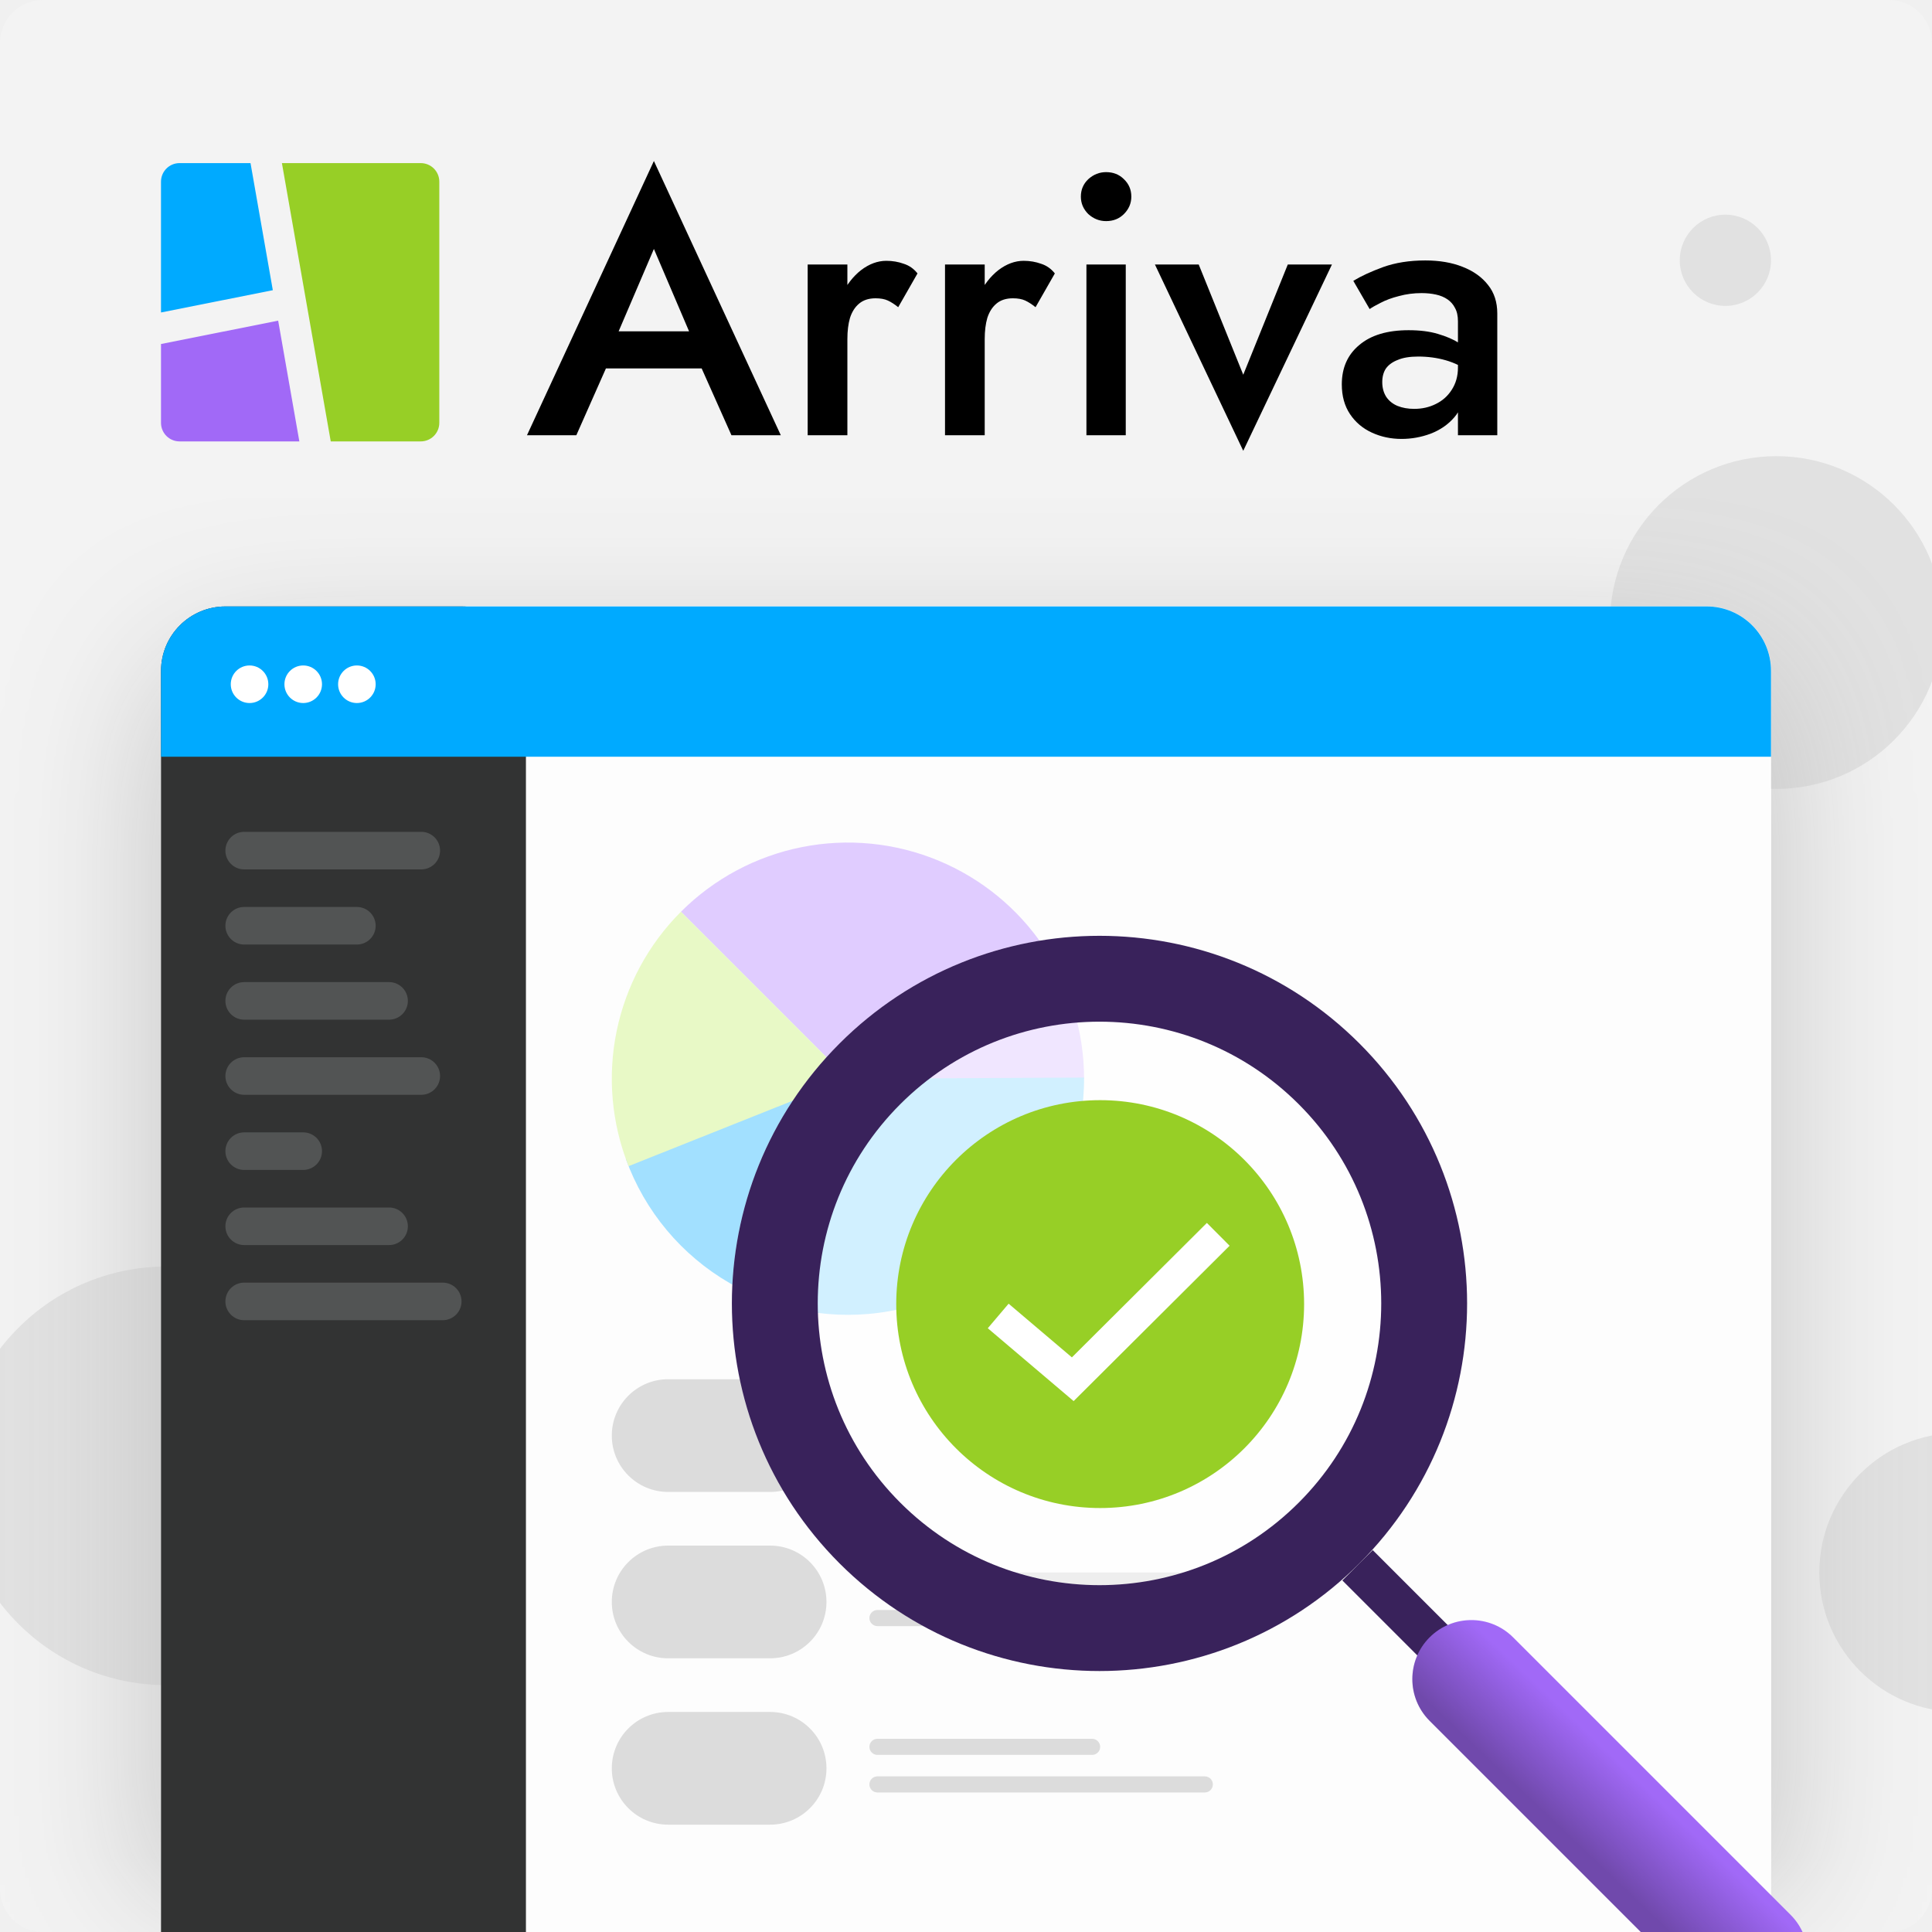
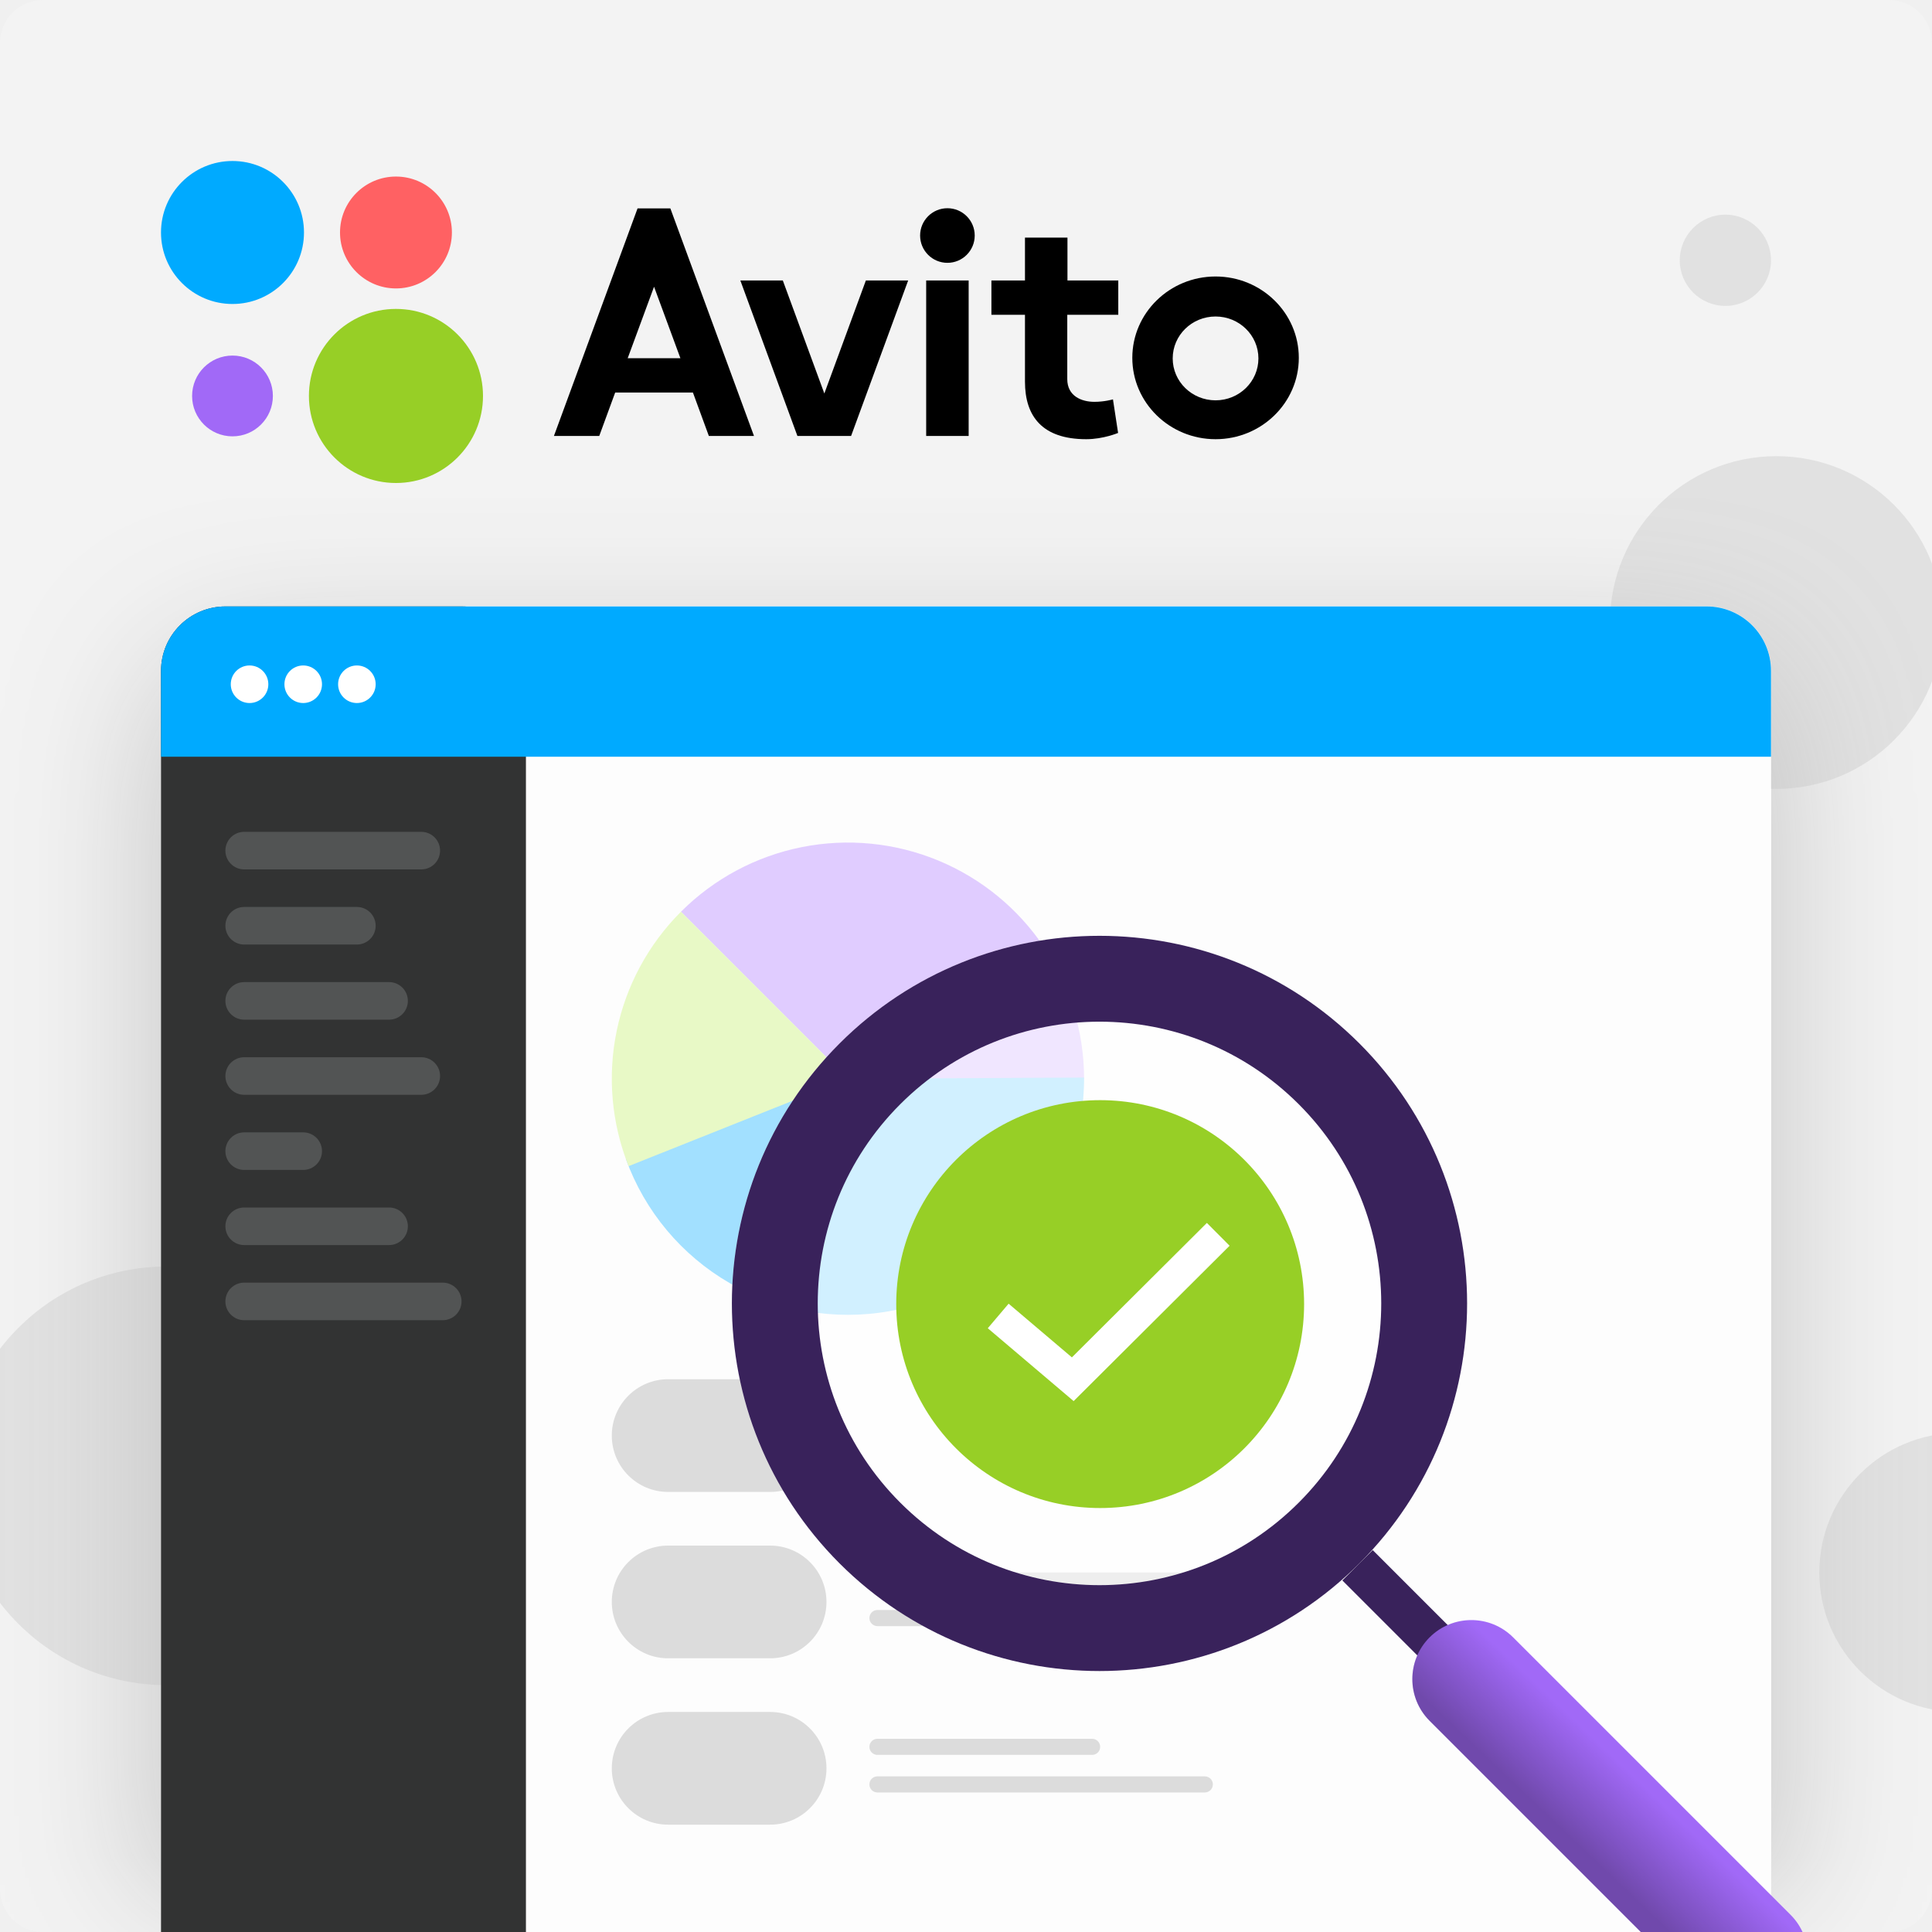
<svg xmlns="http://www.w3.org/2000/svg" width="360" height="360" viewBox="0 0 360 360" fill="none">
-   <g clip-path="url(#clip0_2662_75854)">
+   <g clip-path="url(#clip0_4164_1909)">
    <rect width="360" height="360" rx="8" fill="#F3F3F3" />
-     <path d="M33.457 30.392H46.681L50.836 54.074L30 58.224V33.849C30 31.94 31.548 30.392 33.457 30.392Z" fill="#00AAFF" />
-     <path d="M78.4 82.248H61.629L52.531 30.392H78.4C80.309 30.392 81.857 31.94 81.857 33.849V78.791C81.857 80.701 80.309 82.248 78.4 82.248Z" fill="#97CF26" />
-     <path d="M30 64.099V78.791C30 80.701 31.548 82.249 33.457 82.249H55.779L51.832 59.751L30 64.099Z" fill="#A169F7" />
-     <path d="M109.191 68.65H134.773L133.183 61.736H110.712L109.191 68.65ZM121.844 46.387L129.519 64.364L129.726 66.369L136.294 81.096H145.49L121.844 30L98.197 81.096H107.393L114.1 65.954L114.238 64.156L121.844 46.387Z" fill="black" />
-     <path d="M157.897 49.291H150.498V81.096H157.897V49.291ZM167.369 57.242L170.964 50.95C170.273 50.074 169.42 49.475 168.406 49.152C167.392 48.784 166.309 48.599 165.156 48.599C163.543 48.599 161.976 49.175 160.455 50.328C158.98 51.48 157.758 53.047 156.79 55.029C155.868 56.965 155.407 59.201 155.407 61.736L157.897 63.188C157.897 61.667 158.058 60.353 158.381 59.247C158.749 58.095 159.325 57.196 160.109 56.551C160.893 55.905 161.907 55.583 163.151 55.583C164.073 55.583 164.834 55.721 165.433 55.997C166.032 56.274 166.678 56.689 167.369 57.242Z" fill="black" />
-     <path d="M183.487 49.291H176.089V81.096H183.487V49.291ZM192.96 57.242L196.555 50.95C195.864 50.074 195.011 49.475 193.997 49.152C192.983 48.784 191.899 48.599 190.747 48.599C189.134 48.599 187.567 49.175 186.045 50.328C184.57 51.48 183.349 53.047 182.381 55.029C181.459 56.965 180.998 59.201 180.998 61.736L183.487 63.188C183.487 61.667 183.649 60.353 183.971 59.247C184.34 58.095 184.916 57.196 185.7 56.551C186.483 55.905 187.497 55.583 188.742 55.583C189.664 55.583 190.424 55.721 191.024 55.997C191.623 56.274 192.268 56.689 192.96 57.242Z" fill="black" />
-     <path d="M201.403 36.638C201.403 37.882 201.864 38.965 202.786 39.887C203.754 40.763 204.86 41.201 206.105 41.201C207.442 41.201 208.548 40.763 209.424 39.887C210.345 38.965 210.806 37.882 210.806 36.638C210.806 35.347 210.345 34.264 209.424 33.388C208.548 32.512 207.442 32.074 206.105 32.074C204.86 32.074 203.754 32.512 202.786 33.388C201.864 34.264 201.403 35.347 201.403 36.638ZM202.44 49.291V81.096H209.769V49.291H202.44Z" fill="black" />
-     <path d="M215.206 49.291L231.661 84L248.186 49.291H239.958L231.661 69.826L223.364 49.291H215.206Z" fill="black" />
-     <path d="M257.563 71.209C257.563 70.195 257.793 69.342 258.254 68.65C258.761 67.959 259.499 67.429 260.467 67.06C261.435 66.645 262.702 66.438 264.27 66.438C266.067 66.438 267.773 66.668 269.386 67.129C270.999 67.59 272.52 68.328 273.949 69.342V65.539C273.535 65.032 272.82 64.479 271.806 63.88C270.792 63.234 269.501 62.681 267.934 62.22C266.413 61.759 264.592 61.529 262.472 61.529C258.508 61.529 255.442 62.451 253.276 64.294C251.109 66.092 250.026 68.535 250.026 71.624C250.026 73.79 250.533 75.634 251.547 77.155C252.561 78.676 253.921 79.828 255.627 80.612C257.332 81.396 259.176 81.787 261.158 81.787C263.002 81.787 264.8 81.465 266.551 80.82C268.349 80.128 269.824 79.114 270.976 77.777C272.175 76.394 272.774 74.689 272.774 72.661L271.668 68.512C271.668 70.079 271.276 71.462 270.492 72.661C269.755 73.813 268.764 74.689 267.519 75.288C266.321 75.887 264.984 76.187 263.509 76.187C262.357 76.187 261.319 76.003 260.398 75.634C259.522 75.265 258.83 74.712 258.323 73.974C257.816 73.191 257.563 72.269 257.563 71.209ZM255.212 57.588C255.673 57.265 256.364 56.873 257.286 56.412C258.254 55.905 259.383 55.49 260.674 55.168C262.011 54.799 263.417 54.615 264.892 54.615C265.86 54.615 266.759 54.707 267.588 54.891C268.418 55.075 269.133 55.375 269.732 55.79C270.331 56.205 270.792 56.735 271.115 57.38C271.483 58.026 271.668 58.855 271.668 59.869V81.096H278.997V58.417C278.997 56.297 278.421 54.522 277.268 53.093C276.116 51.618 274.526 50.489 272.497 49.706C270.515 48.922 268.211 48.53 265.583 48.53C262.633 48.53 260.006 48.945 257.701 49.775C255.442 50.604 253.599 51.457 252.17 52.333L255.212 57.588Z" fill="black" />
    <path d="M331 147C348.121 147 362 133.121 362 116C362 98.879 348.121 85 331 85C313.879 85 300 98.879 300 116C300 133.121 313.879 147 331 147Z" fill="#E1E1E1" />
    <path d="M365 319C379.359 319 391 307.359 391 293C391 278.641 379.359 267 365 267C350.641 267 339 278.641 339 293C339 307.359 350.641 319 365 319Z" fill="#E1E1E1" />
    <path d="M321.5 57C326.194 57 330 53.194 330 48.5C330 43.806 326.194 40 321.5 40C316.806 40 313 43.806 313 48.5C313 53.194 316.806 57 321.5 57Z" fill="#E1E1E1" />
    <path d="M31 314C52.539 314 70 296.539 70 275C70 253.461 52.539 236 31 236C9.461 236 -8 253.461 -8 275C-8 296.539 9.461 314 31 314Z" fill="#E1E1E1" />
-     <g filter="url(#filter0_d_2662_75854)">
+     <g filter="url(#filter0_d_4164_1909)">
      <path d="M30 125C30 118.373 35.373 113 42 113H318C324.627 113 330 118.373 330 125V360H30V125Z" fill="#FDFDFD" />
    </g>
    <path d="M30 125C30 118.373 35.373 113 42 113H86C92.627 113 98 118.373 98 125V360H30V125Z" fill="#323333" />
    <path d="M30 125C30 118.373 35.373 113 42 113H318C324.627 113 330 118.373 330 125V141H30V125Z" fill="#00AAFF" />
    <circle cx="46.5" cy="127.5" r="3.5" fill="white" />
    <circle cx="56.5" cy="127.5" r="3.5" fill="white" />
    <circle cx="66.5" cy="127.5" r="3.5" fill="white" />
    <rect x="42" y="155" width="40" height="7" rx="3.5" fill="#525454" />
    <rect x="42" y="169" width="28" height="7" rx="3.5" fill="#525454" />
    <rect x="42" y="183" width="34" height="7" rx="3.5" fill="#525454" />
    <rect x="42" y="197" width="40" height="7" rx="3.5" fill="#525454" />
    <rect x="42" y="211" width="18" height="7" rx="3.5" fill="#525454" />
    <rect x="42" y="225" width="34" height="7" rx="3.5" fill="#525454" />
    <rect x="42" y="239" width="44" height="7" rx="3.5" fill="#525454" />
    <rect x="114" y="319" width="40" height="21" rx="10.5" fill="#DCDCDC" />
    <rect x="162" y="324" width="43" height="3" rx="1.5" fill="#DCDCDC" />
    <rect x="162" y="331" width="64" height="3" rx="1.5" fill="#DCDCDC" />
    <rect x="114" y="288" width="40" height="21" rx="10.5" fill="#DCDCDC" />
    <rect x="162" y="293" width="73" height="3" rx="1.5" fill="#DCDCDC" />
    <rect x="162" y="300" width="64" height="3" rx="1.5" fill="#DCDCDC" />
    <rect x="114" y="257" width="40" height="21" rx="10.5" fill="#DCDCDC" />
    <path d="M202 201C202 192.298 199.419 183.791 194.585 176.555C189.75 169.319 182.878 163.68 174.838 160.349C166.798 157.019 157.951 156.148 149.416 157.845C140.881 159.543 133.041 163.734 126.887 169.887L158 201H202Z" fill="#E0CCFF" />
    <path d="M116.62 215.956C120.145 225.71 127.002 233.904 135.981 239.094C144.96 244.284 155.483 246.136 165.694 244.322C175.905 242.508 185.148 237.146 191.79 229.182C198.433 221.218 202.048 211.163 202 200.792L158 201L116.62 215.956Z" fill="#A2E0FF" />
    <path d="M126.887 169.887C120.805 175.97 116.638 183.702 114.904 192.128C113.169 200.554 113.943 209.303 117.128 217.294L158 201L126.887 169.887Z" fill="#E8F9C6" />
    <path d="M253.31 291.31C280.061 264.559 280.061 221.188 253.31 194.437C226.56 167.686 183.188 167.686 156.437 194.437C129.686 221.188 129.686 264.559 156.437 291.31C183.188 318.061 226.56 318.061 253.31 291.31Z" fill="white" fill-opacity="0.5" />
    <path d="M247.654 200.094C271.28 223.72 271.28 262.027 247.654 285.653C224.027 309.28 185.72 309.28 162.094 285.653C138.467 262.027 138.467 223.72 162.094 200.094C185.72 176.467 224.027 176.467 247.654 200.094Z" stroke="#39225B" stroke-width="16" />
    <rect x="250.128" y="294.492" width="8" height="27" transform="rotate(-45 250.128 294.492)" fill="#39225B" />
    <rect x="258.614" y="312.877" width="22" height="95.112" rx="11" transform="rotate(-45 258.614 312.877)" fill="#A169F7" />
-     <rect x="258.614" y="312.877" width="22" height="95.112" rx="11" transform="rotate(-45 258.614 312.877)" fill="url(#paint0_linear_2662_75854)" fill-opacity="0.3" />
+     <rect x="258.614" y="312.877" width="22" height="95.112" rx="11" transform="rotate(-45 258.614 312.877)" fill="url(#paint0_linear_4164_1909)" fill-opacity="0.3" />
    <path d="M205 281C225.987 281 243 263.987 243 243C243 222.013 225.987 205 205 205C184.013 205 167 222.013 167 243C167 263.987 184.013 281 205 281Z" fill="#97CF26" />
    <path d="M186 245.21L199.894 257L227 230" stroke="white" stroke-width="6" />
+     <path d="M73.781 90C82.739 90 90 82.738 90 73.781C90 64.823 82.739 57.562 73.781 57.562C64.823 57.562 57.562 64.823 57.562 73.781C57.562 82.738 64.823 90 73.781 90Z" fill="#97CF26" />
+     <path d="M43.322 81.307C47.478 81.307 50.848 77.938 50.848 73.781C50.848 69.624 47.478 66.254 43.322 66.254C39.165 66.254 35.795 69.624 35.795 73.781C35.795 77.938 39.165 81.307 43.322 81.307Z" fill="#A169F7" />
+     <path d="M73.781 53.745C79.538 53.745 84.205 49.078 84.205 43.322C84.205 37.565 79.538 32.898 73.781 32.898C68.024 32.898 63.357 37.565 63.357 43.322C63.357 49.078 68.024 53.745 73.781 53.745Z" fill="#FF6163" />
+     <path d="M43.322 56.643C50.679 56.643 56.643 50.679 56.643 43.322C56.643 35.964 50.679 30 43.322 30C35.964 30 30 35.964 30 43.322C30 50.679 35.964 56.643 43.322 56.643Z" fill="#00AAFF" />
+     <path d="M132.085 81.237H140.495L124.912 38.834H118.799L103.216 81.237H111.661L114.629 73.145H129.117L132.085 81.237L116.961 66.749L121.873 53.428L126.784 66.749H116.961L132.085 81.237Z" fill="black" />
+     <path d="M161.343 52.261L153.604 73.322L145.866 52.261H137.951L148.587 81.237H158.587L169.223 52.261H161.343Z" fill="black" />
+     <path d="M172.58 52.261H180.495V81.237H172.58V52.261Z" fill="black" />
+     <path d="M176.537 48.975C179.347 48.975 181.625 46.697 181.625 43.887C181.625 41.077 179.347 38.799 176.537 38.799C173.727 38.799 171.449 41.077 171.449 43.887C171.449 46.697 173.727 48.975 176.537 48.975Z" fill="black" />
+     <path d="M208.375 58.657V52.261H198.905V44.276H190.989V52.261H184.735V58.657H190.989V71.131C190.989 77.562 194.205 81.838 202.403 81.838C205.583 81.838 208.339 80.671 208.339 80.671L207.385 74.417C207.385 74.417 205.83 74.876 203.922 74.876C201.59 74.876 198.869 73.852 198.869 70.636V58.657H208.375Z" fill="black" />
+     <path d="M226.502 74.594C222.085 74.594 218.516 71.096 218.516 66.785C218.516 62.474 222.085 58.975 226.502 58.975C230.919 58.975 234.488 62.474 234.488 66.785C234.488 71.096 230.919 74.594 226.502 74.594ZM226.502 51.52C217.951 51.52 210.989 58.304 210.989 66.678C210.989 75.053 217.951 81.838 226.502 81.838C235.053 81.838 242.014 75.053 242.014 66.678C242.014 58.304 235.053 51.52 226.502 51.52Z" fill="black" />
  </g>
  <defs>
-     <filter id="filter0_d_2662_75854" x="0" y="93" width="360" height="307" filterUnits="userSpaceOnUse" color-interpolation-filters="sRGB">
+     <filter id="filter0_d_4164_1909" x="0" y="93" width="360" height="307" filterUnits="userSpaceOnUse" color-interpolation-filters="sRGB">
      <feFlood flood-opacity="0" result="BackgroundImageFix" />
      <feColorMatrix in="SourceAlpha" type="matrix" values="0 0 0 0 0 0 0 0 0 0 0 0 0 0 0 0 0 0 127 0" result="hardAlpha" />
      <feOffset dy="10" />
      <feGaussianBlur stdDeviation="15" />
      <feComposite in2="hardAlpha" operator="out" />
      <feColorMatrix type="matrix" values="0 0 0 0 0.762 0 0 0 0 0.762 0 0 0 0 0.762 0 0 0 1 0" />
-       <feBlend mode="normal" in2="BackgroundImageFix" result="effect1_dropShadow_2662_75854" />
-       <feBlend mode="normal" in="SourceGraphic" in2="effect1_dropShadow_2662_75854" result="shape" />
+       <feBlend mode="normal" in2="BackgroundImageFix" result="effect1_dropShadow_4164_1909" />
+       <feBlend mode="normal" in="SourceGraphic" in2="effect1_dropShadow_4164_1909" result="shape" />
    </filter>
-     <linearGradient id="paint0_linear_2662_75854" x1="261.628" y1="345.893" x2="277.913" y2="345.491" gradientUnits="userSpaceOnUse">
+     <linearGradient id="paint0_linear_4164_1909" x1="261.628" y1="345.893" x2="277.913" y2="345.491" gradientUnits="userSpaceOnUse">
      <stop />
      <stop offset="1" stop-opacity="0" />
    </linearGradient>
-     <clipPath id="clip0_2662_75854">
+     <clipPath id="clip0_4164_1909">
      <rect width="360" height="360" rx="8" fill="white" />
    </clipPath>
  </defs>
</svg>
